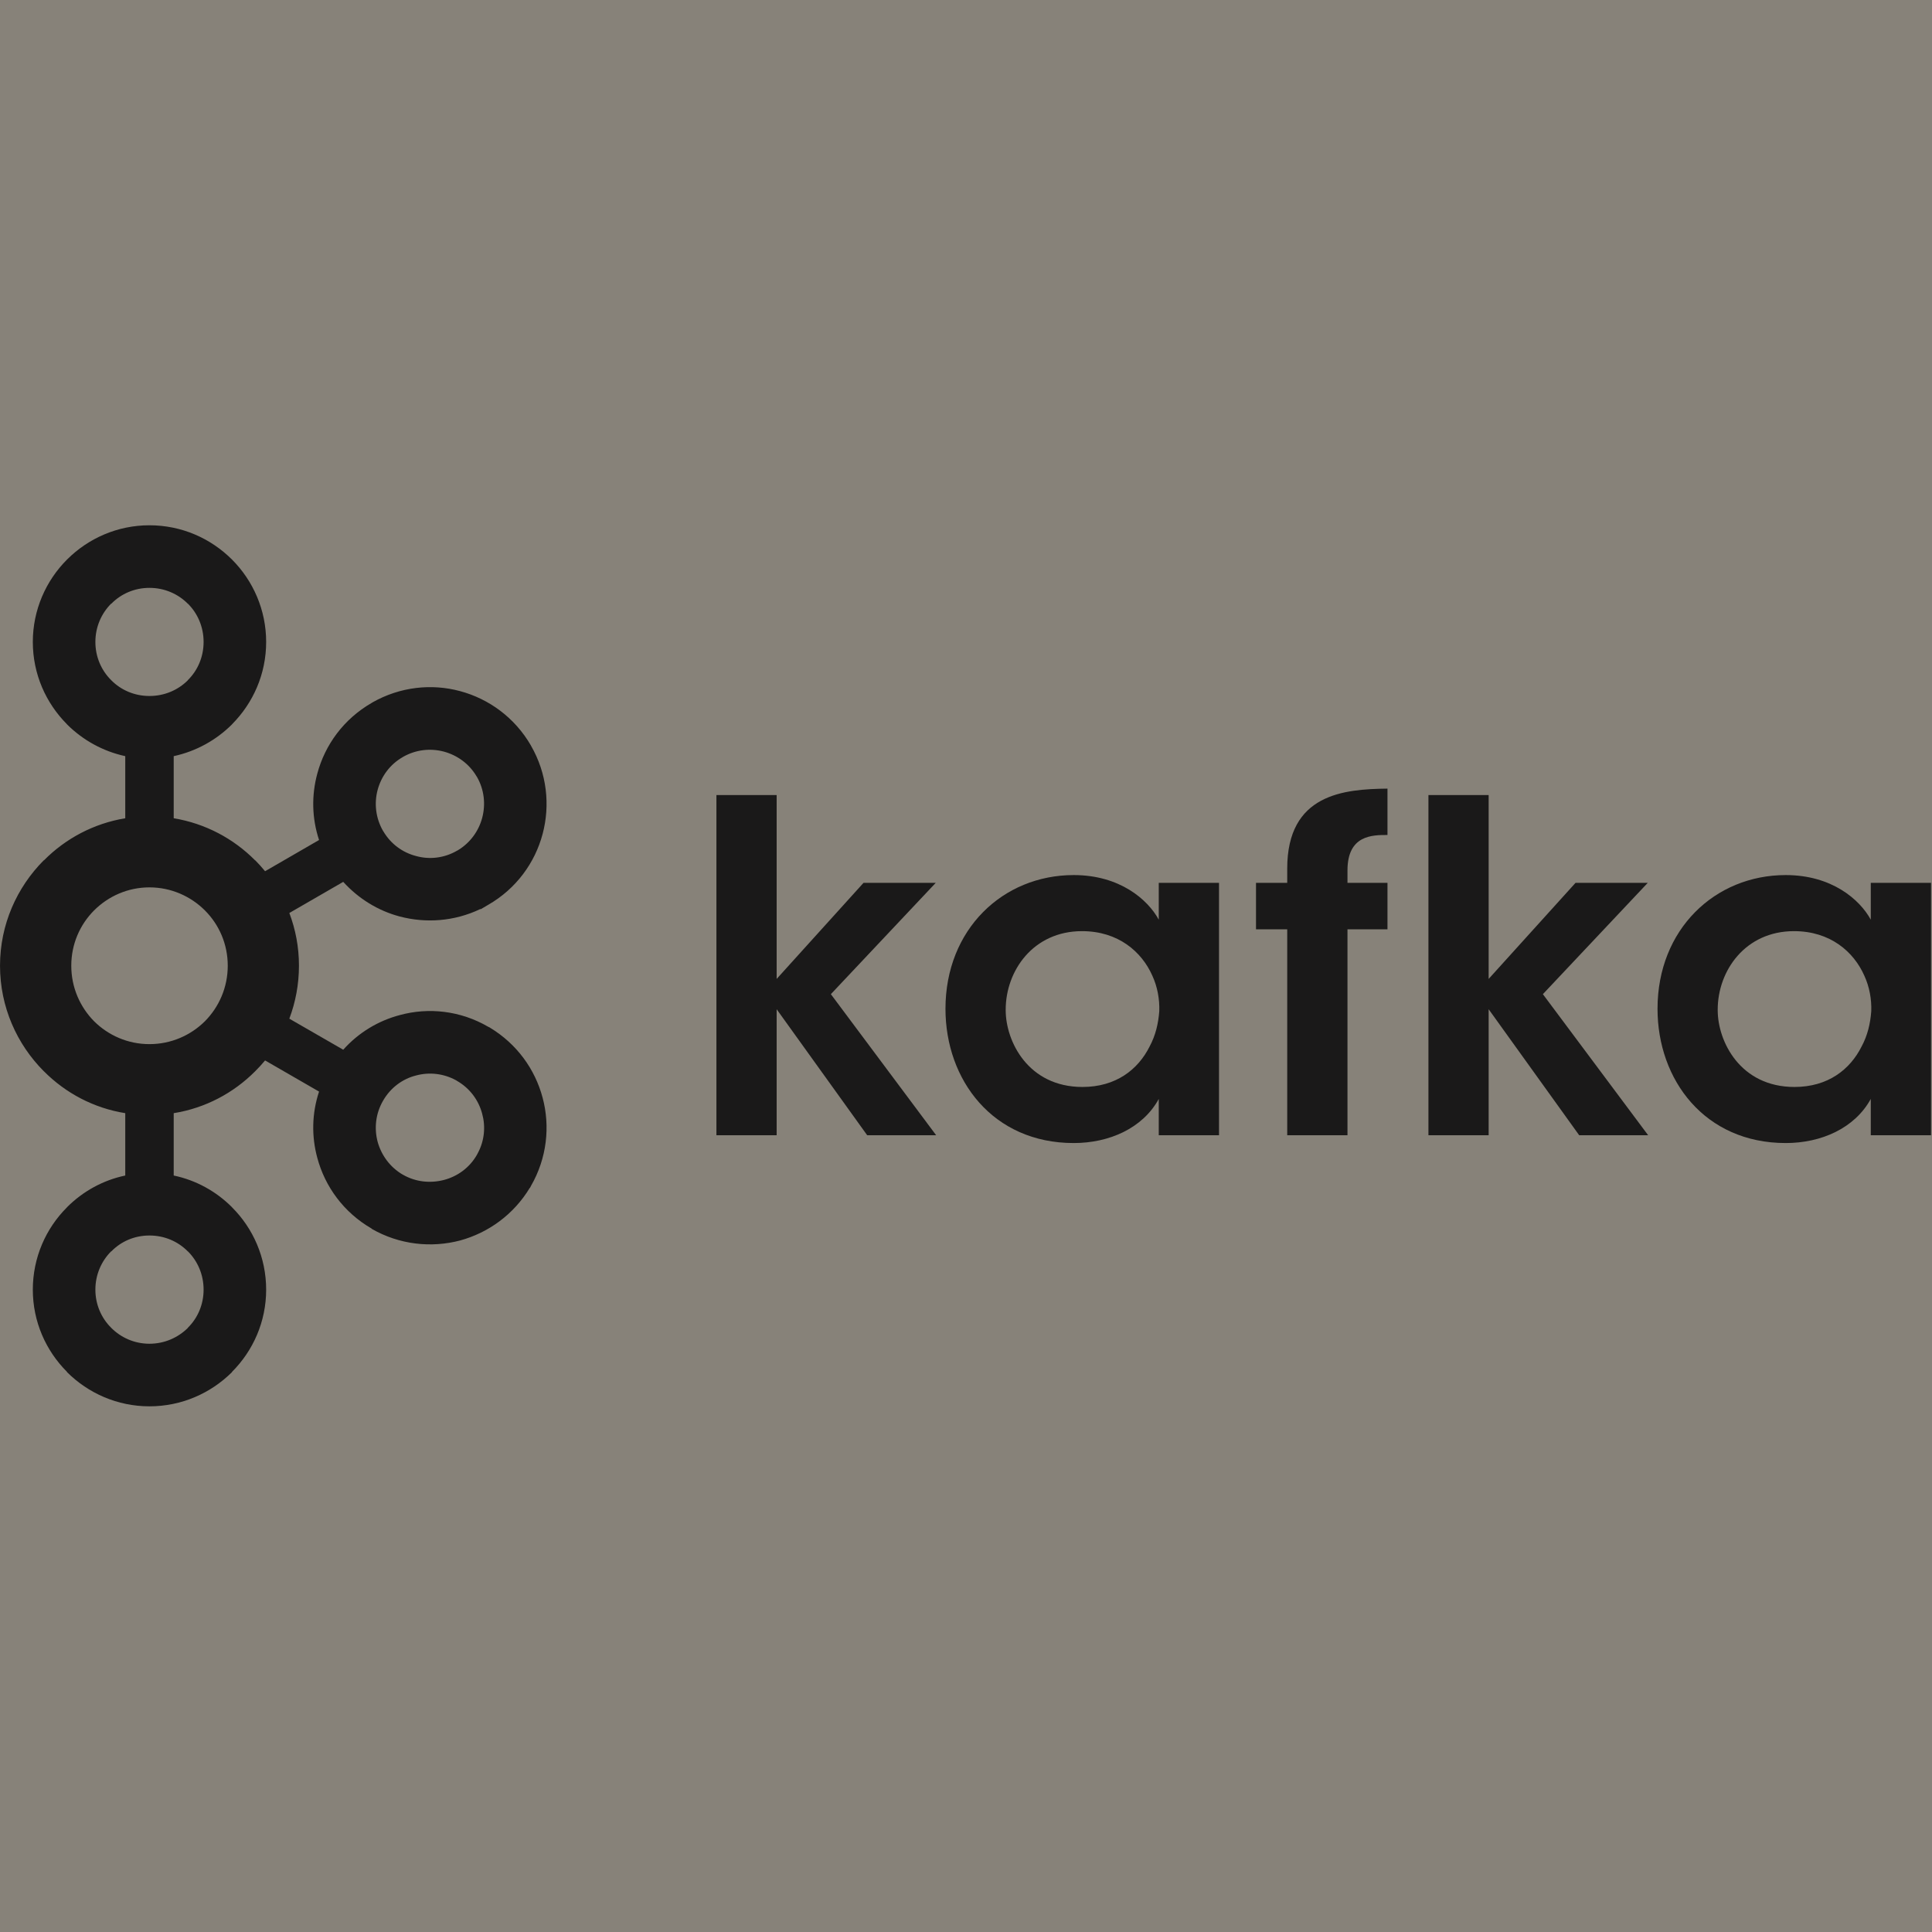
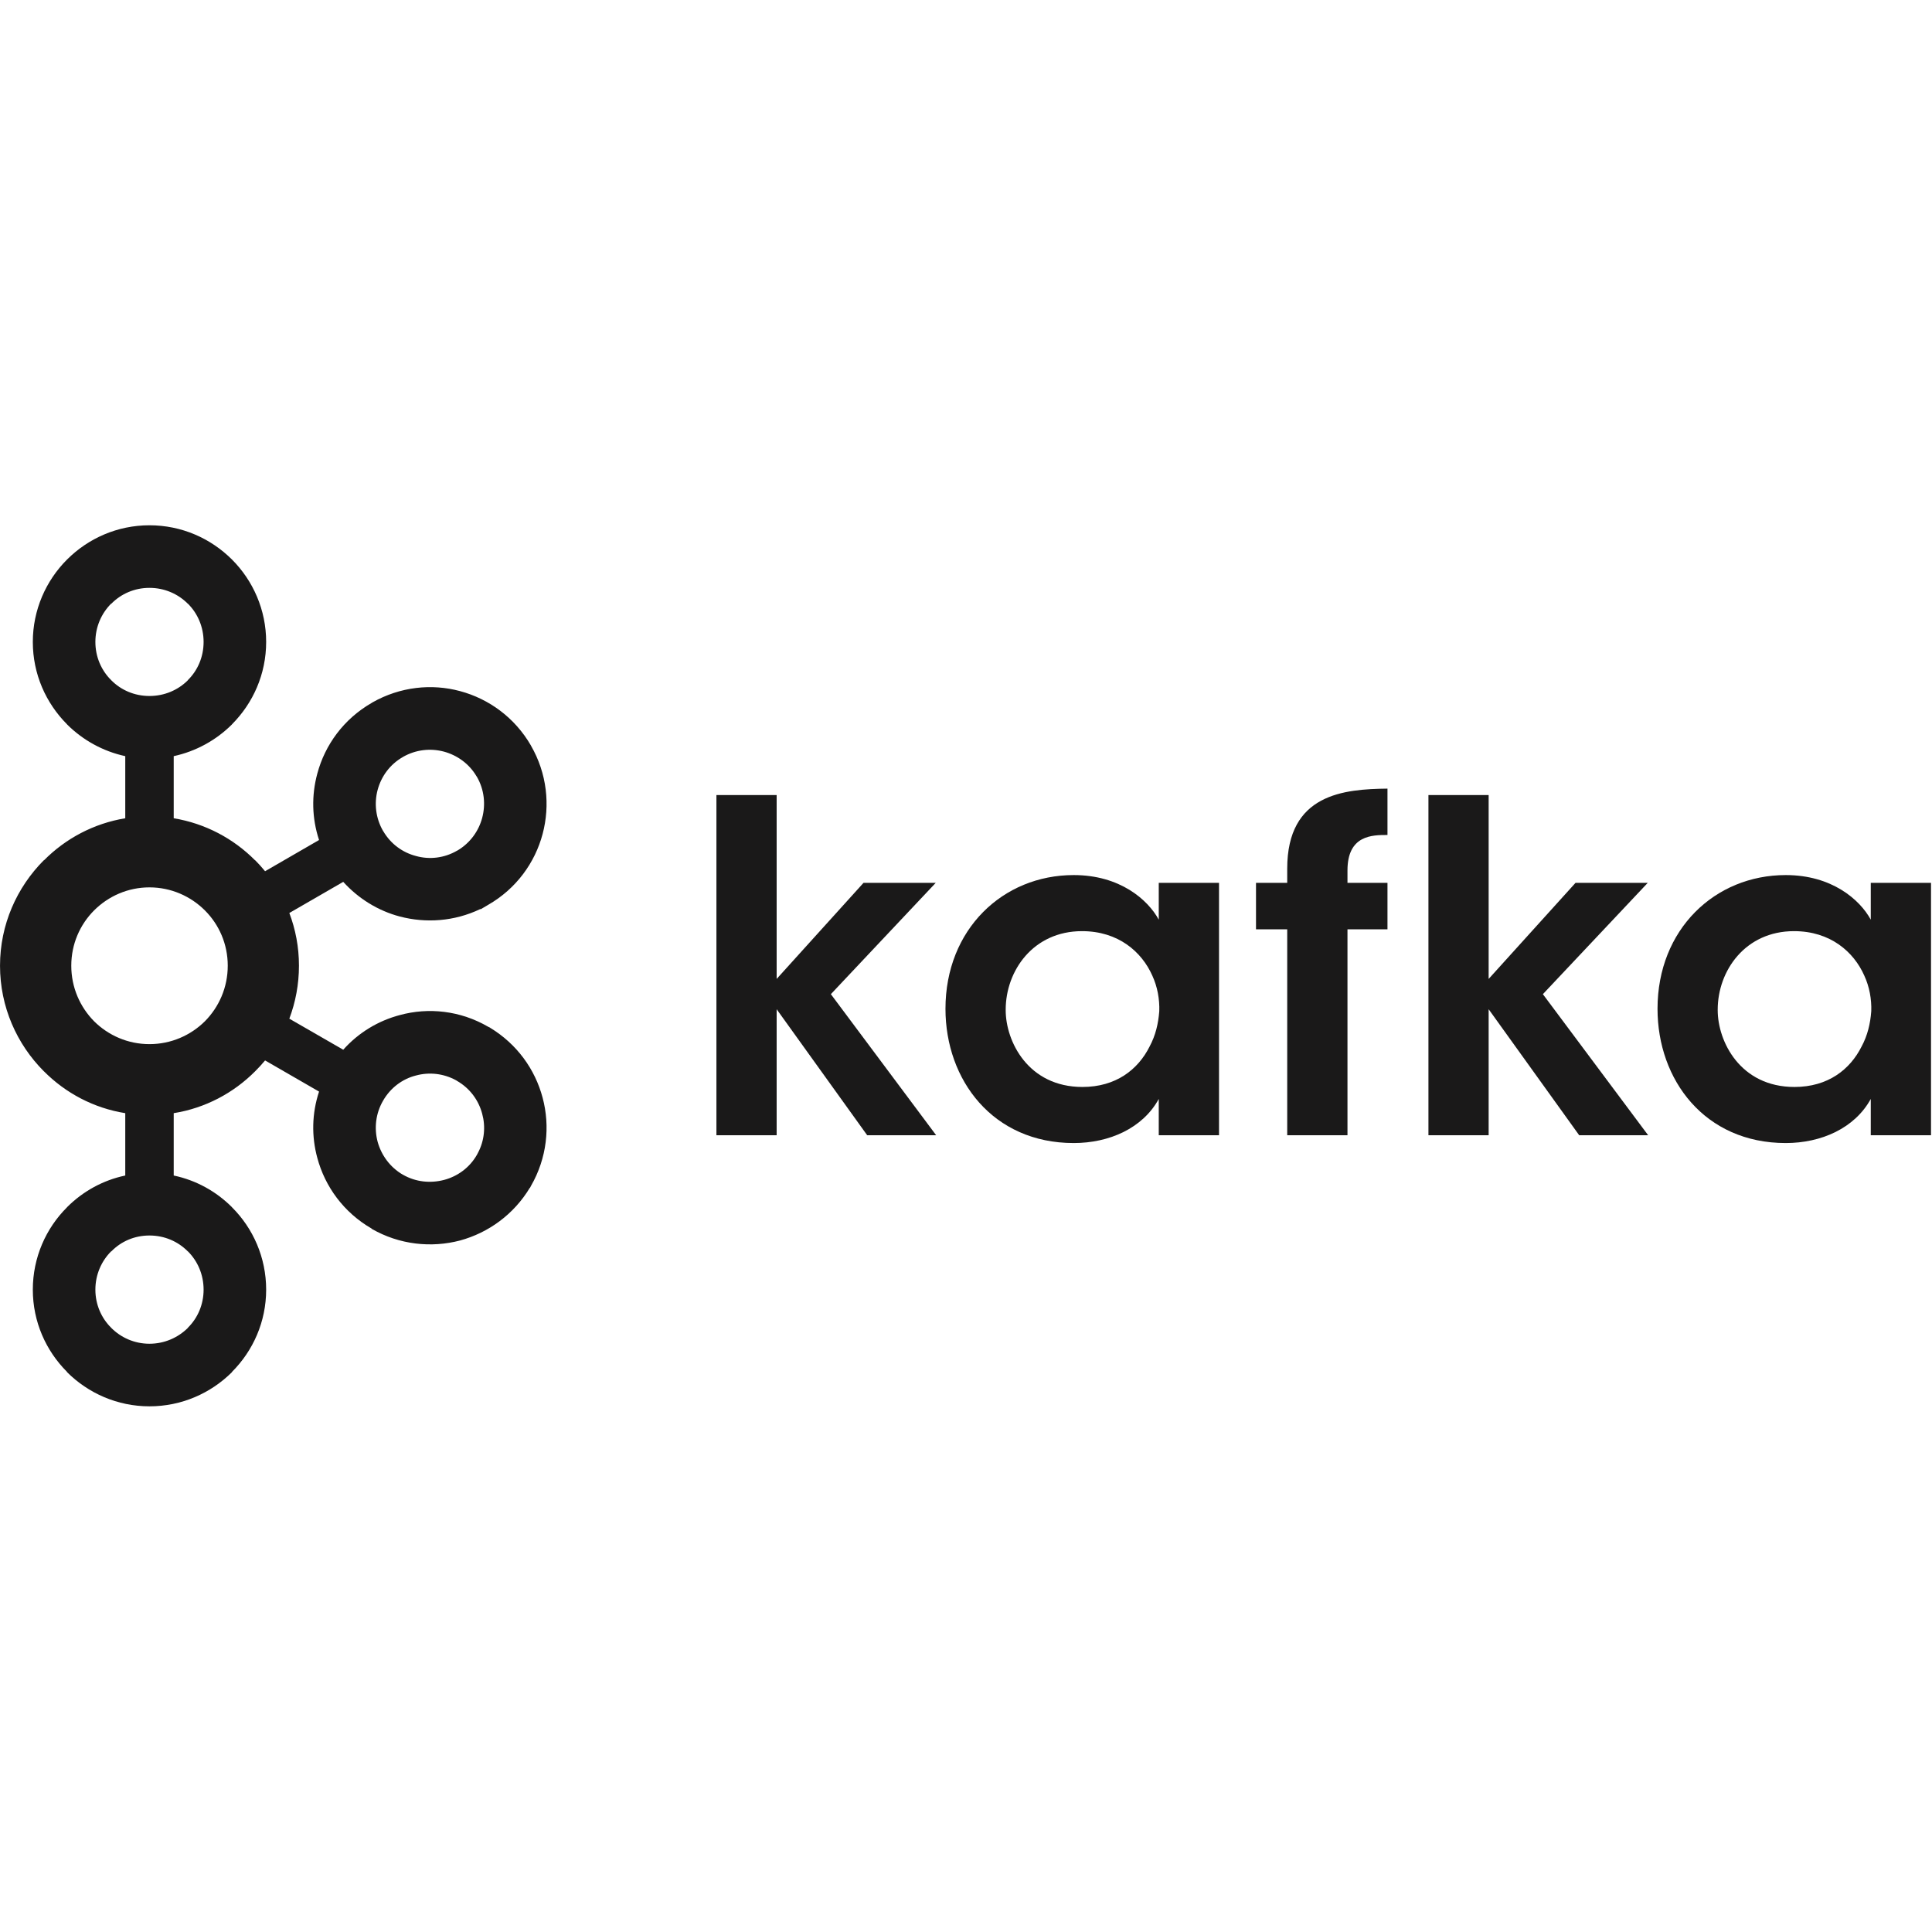
<svg xmlns="http://www.w3.org/2000/svg" width="800px" height="800px" viewBox="0 -139 512 512" version="1.1" preserveAspectRatio="xMidYMid">
-   <rect x="0" y="-139" width="512" height="512" fill="#878279" />
  <g fill="#1A1919">
    <path d="M49.763,20.98 C47.181,18.387 43.598,16.79 39.604,16.79 C35.619,16.79 32.064,18.387 29.514,20.98 L29.449,20.98 C26.874,23.555 25.277,27.148 25.277,31.117 C25.277,35.109 26.874,38.679 29.449,41.229 L29.514,41.299 C32.064,43.869 35.619,45.444 39.604,45.444 C43.598,45.444 47.181,43.869 49.763,41.299 L49.794,41.229 C52.379,38.679 53.956,35.109 53.956,31.117 C53.956,27.148 52.379,23.555 49.794,20.98 L49.763,20.98 Z M39.604,217.105 C43.598,217.105 47.181,215.478 49.763,212.933 L49.794,212.857 C52.379,210.318 53.956,206.724 53.956,202.775 C53.956,198.784 52.379,195.208 49.794,192.621 L49.763,192.621 C47.181,190.003 43.598,188.421 39.604,188.421 C35.619,188.421 32.064,190.003 29.514,192.621 L29.449,192.621 C26.874,195.208 25.277,198.784 25.277,202.775 C25.277,206.724 26.874,210.318 29.449,212.857 L29.514,212.933 C32.064,215.478 35.619,217.105 39.604,217.105 Z M117.665,173.695 C121.213,172.762 124.425,170.486 126.388,167.041 L126.652,166.537 C128.397,163.275 128.715,159.503 127.782,156.156 C126.842,152.583 124.54,149.414 121.103,147.441 L120.9,147.305 C117.55,145.465 113.739,145.064 110.233,146.019 C106.67,146.909 103.469,149.281 101.518,152.696 C99.542,156.091 99.131,159.992 100.076,163.583 C101.051,167.116 103.336,170.308 106.753,172.304 L106.773,172.304 C110.198,174.272 114.07,174.625 117.665,173.695 Z M54.299,102.266 C50.538,98.515 45.348,96.163 39.604,96.163 C33.867,96.163 28.692,98.515 24.938,102.266 C21.197,106.012 18.89,111.179 18.89,116.924 C18.89,122.668 21.197,127.858 24.938,131.647 C28.692,135.375 33.867,137.705 39.604,137.705 C45.348,137.705 50.538,135.375 54.299,131.647 C58.05,127.858 60.357,122.668 60.357,116.924 C60.357,111.179 58.05,106.012 54.299,102.266 Z M46.035,77.846 C54.375,79.22 61.861,83.215 67.586,88.979 L67.628,88.979 C68.539,89.887 69.424,90.887 70.249,91.885 L84.553,83.611 C82.63,77.799 82.54,71.723 84.087,66.024 C86.125,58.394 91.072,51.564 98.489,47.284 L98.73,47.131 C106.066,42.982 114.403,42.117 121.928,44.155 C129.55,46.199 136.425,51.168 140.705,58.572 L140.705,58.595 C144.965,65.959 145.828,74.409 143.797,82.016 C141.768,89.644 136.804,96.521 129.395,100.776 L127.441,101.93 L127.243,101.93 C120.391,105.192 112.856,105.703 105.936,103.88 C100.254,102.376 95.044,99.202 90.962,94.701 L76.677,102.953 C78.32,107.295 79.227,111.977 79.227,116.924 C79.227,121.845 78.32,126.594 76.677,130.96 L90.962,139.189 C95.044,134.618 100.254,131.516 105.936,130.007 C113.561,127.923 122.01,128.808 129.395,133.114 L129.868,133.334 L129.868,133.357 C137.002,137.682 141.791,144.357 143.797,151.896 C145.828,159.458 144.965,167.913 140.705,175.292 L140.447,175.806 L140.417,175.764 C136.139,182.877 129.395,187.696 121.95,189.735 C114.315,191.748 105.863,190.888 98.489,186.646 L98.489,186.588 C91.072,182.3 86.125,175.455 84.087,167.84 C82.54,162.166 82.63,156.091 84.553,150.281 L70.249,142.027 C69.424,143.025 68.539,143.98 67.628,144.888 L67.586,144.933 C61.861,150.678 54.375,154.669 46.035,155.998 L46.035,172.527 C51.977,173.768 57.298,176.739 61.465,180.909 L61.488,180.951 C67.074,186.513 70.534,194.26 70.534,202.775 C70.534,211.265 67.074,218.968 61.488,224.557 L61.465,224.645 C55.839,230.231 48.121,233.691 39.604,233.691 C31.131,233.691 23.394,230.231 17.78,224.645 L17.757,224.645 L17.757,224.557 C12.166,218.968 8.698,211.265 8.698,202.775 C8.698,194.26 12.166,186.513 17.757,180.951 L17.757,180.909 L17.78,180.909 C21.944,176.739 27.275,173.768 33.195,172.527 L33.195,155.998 C24.858,154.669 17.383,150.678 11.669,144.933 L11.609,144.888 C4.473,137.727 0.005,127.858 0.005,116.924 C0.005,106.012 4.473,96.143 11.609,88.979 L11.669,88.979 C17.383,83.215 24.858,79.22 33.195,77.846 L33.195,61.388 C27.275,60.104 21.944,57.133 17.78,52.986 L17.757,52.986 L17.757,52.941 C12.166,47.329 8.698,39.634 8.698,31.117 C8.698,22.644 12.166,14.882 17.757,9.293 L17.78,9.27 C23.394,3.661 31.131,0.204 39.604,0.204 C48.121,0.204 55.839,3.661 61.465,9.27 L61.465,9.293 L61.488,9.293 C67.074,14.882 70.534,22.644 70.534,31.117 C70.534,39.634 67.074,47.329 61.488,52.941 L61.465,52.986 C57.298,57.133 51.977,60.104 46.035,61.388 L46.035,77.846 Z M126.388,66.869 L126.265,66.689 C124.295,63.364 121.145,61.147 117.665,60.192 C114.07,59.237 110.198,59.638 106.753,61.614 L106.773,61.614 C103.336,63.565 101.036,66.754 100.076,70.329 C99.131,73.877 99.542,77.799 101.518,81.216 L101.586,81.304 C103.564,84.676 106.716,86.938 110.233,87.848 C113.769,88.849 117.708,88.425 121.103,86.449 L121.286,86.361 C124.628,84.366 126.855,81.216 127.782,77.756 C128.73,74.186 128.352,70.284 126.388,66.869 Z">

</path>
    <path d="M189.859,71.703 L205.821,71.703 L205.821,120.426 L228.839,94.967 L247.977,94.967 L220.188,124.463 L248.093,161.853 L229.817,161.853 L205.821,128.455 L205.821,161.853 L189.859,161.853 L189.859,71.703 Z M266.519,128.698 C266.519,136.995 272.487,149.058 286.864,149.058 C295.76,149.058 301.615,144.422 304.651,138.346 C306.241,135.398 306.973,132.246 307.219,128.966 C307.329,125.792 306.73,122.492 305.381,119.561 C302.583,113.243 296.372,107.764 286.746,107.764 C273.838,107.764 266.519,118.23 266.519,128.588 L266.519,128.698 Z M323.053,161.853 L307.083,161.853 L307.083,152.23 C302.833,160.012 293.935,163.919 284.55,163.919 C263.104,163.919 250.56,147.217 250.56,128.345 C250.56,107.275 265.787,92.903 284.55,92.903 C296.733,92.903 304.162,99.36 307.083,104.725 L307.083,94.967 L323.053,94.967 L323.053,161.853 Z M341.126,107.275 L332.854,107.275 L332.854,94.967 L341.126,94.967 L341.126,91.198 C341.126,71.325 356.238,70.126 367.696,69.993 L367.696,82.279 C363.667,82.279 357.095,82.279 357.095,91.682 L357.095,94.967 L367.696,94.967 L367.696,107.275 L357.095,107.275 L357.095,161.853 L341.126,161.853 L341.126,107.275 Z M378.55,71.703 L394.507,71.703 L394.507,120.426 L417.53,94.967 L436.668,94.967 L408.879,124.463 L436.779,161.853 L418.503,161.853 L394.507,128.455 L394.507,161.853 L378.55,161.853 L378.55,71.703 Z M455.21,128.698 C455.21,136.995 461.175,149.058 475.555,149.058 C484.439,149.058 490.293,144.422 493.335,138.346 C494.929,135.398 495.664,132.246 495.905,128.966 C496.015,125.792 495.416,122.492 494.064,119.561 C491.271,113.243 485.06,107.764 475.437,107.764 C462.527,107.764 455.21,118.23 455.21,128.588 L455.21,128.698 Z M511.739,161.853 L495.774,161.853 L495.774,152.23 C491.512,160.012 482.621,163.919 473.241,163.919 C451.795,163.919 439.261,147.217 439.261,128.345 C439.261,107.275 454.483,92.903 473.241,92.903 C485.416,92.903 492.853,99.36 495.774,104.725 L495.774,94.967 L511.739,94.967 L511.739,161.853 Z">

</path>
  </g>
</svg>
